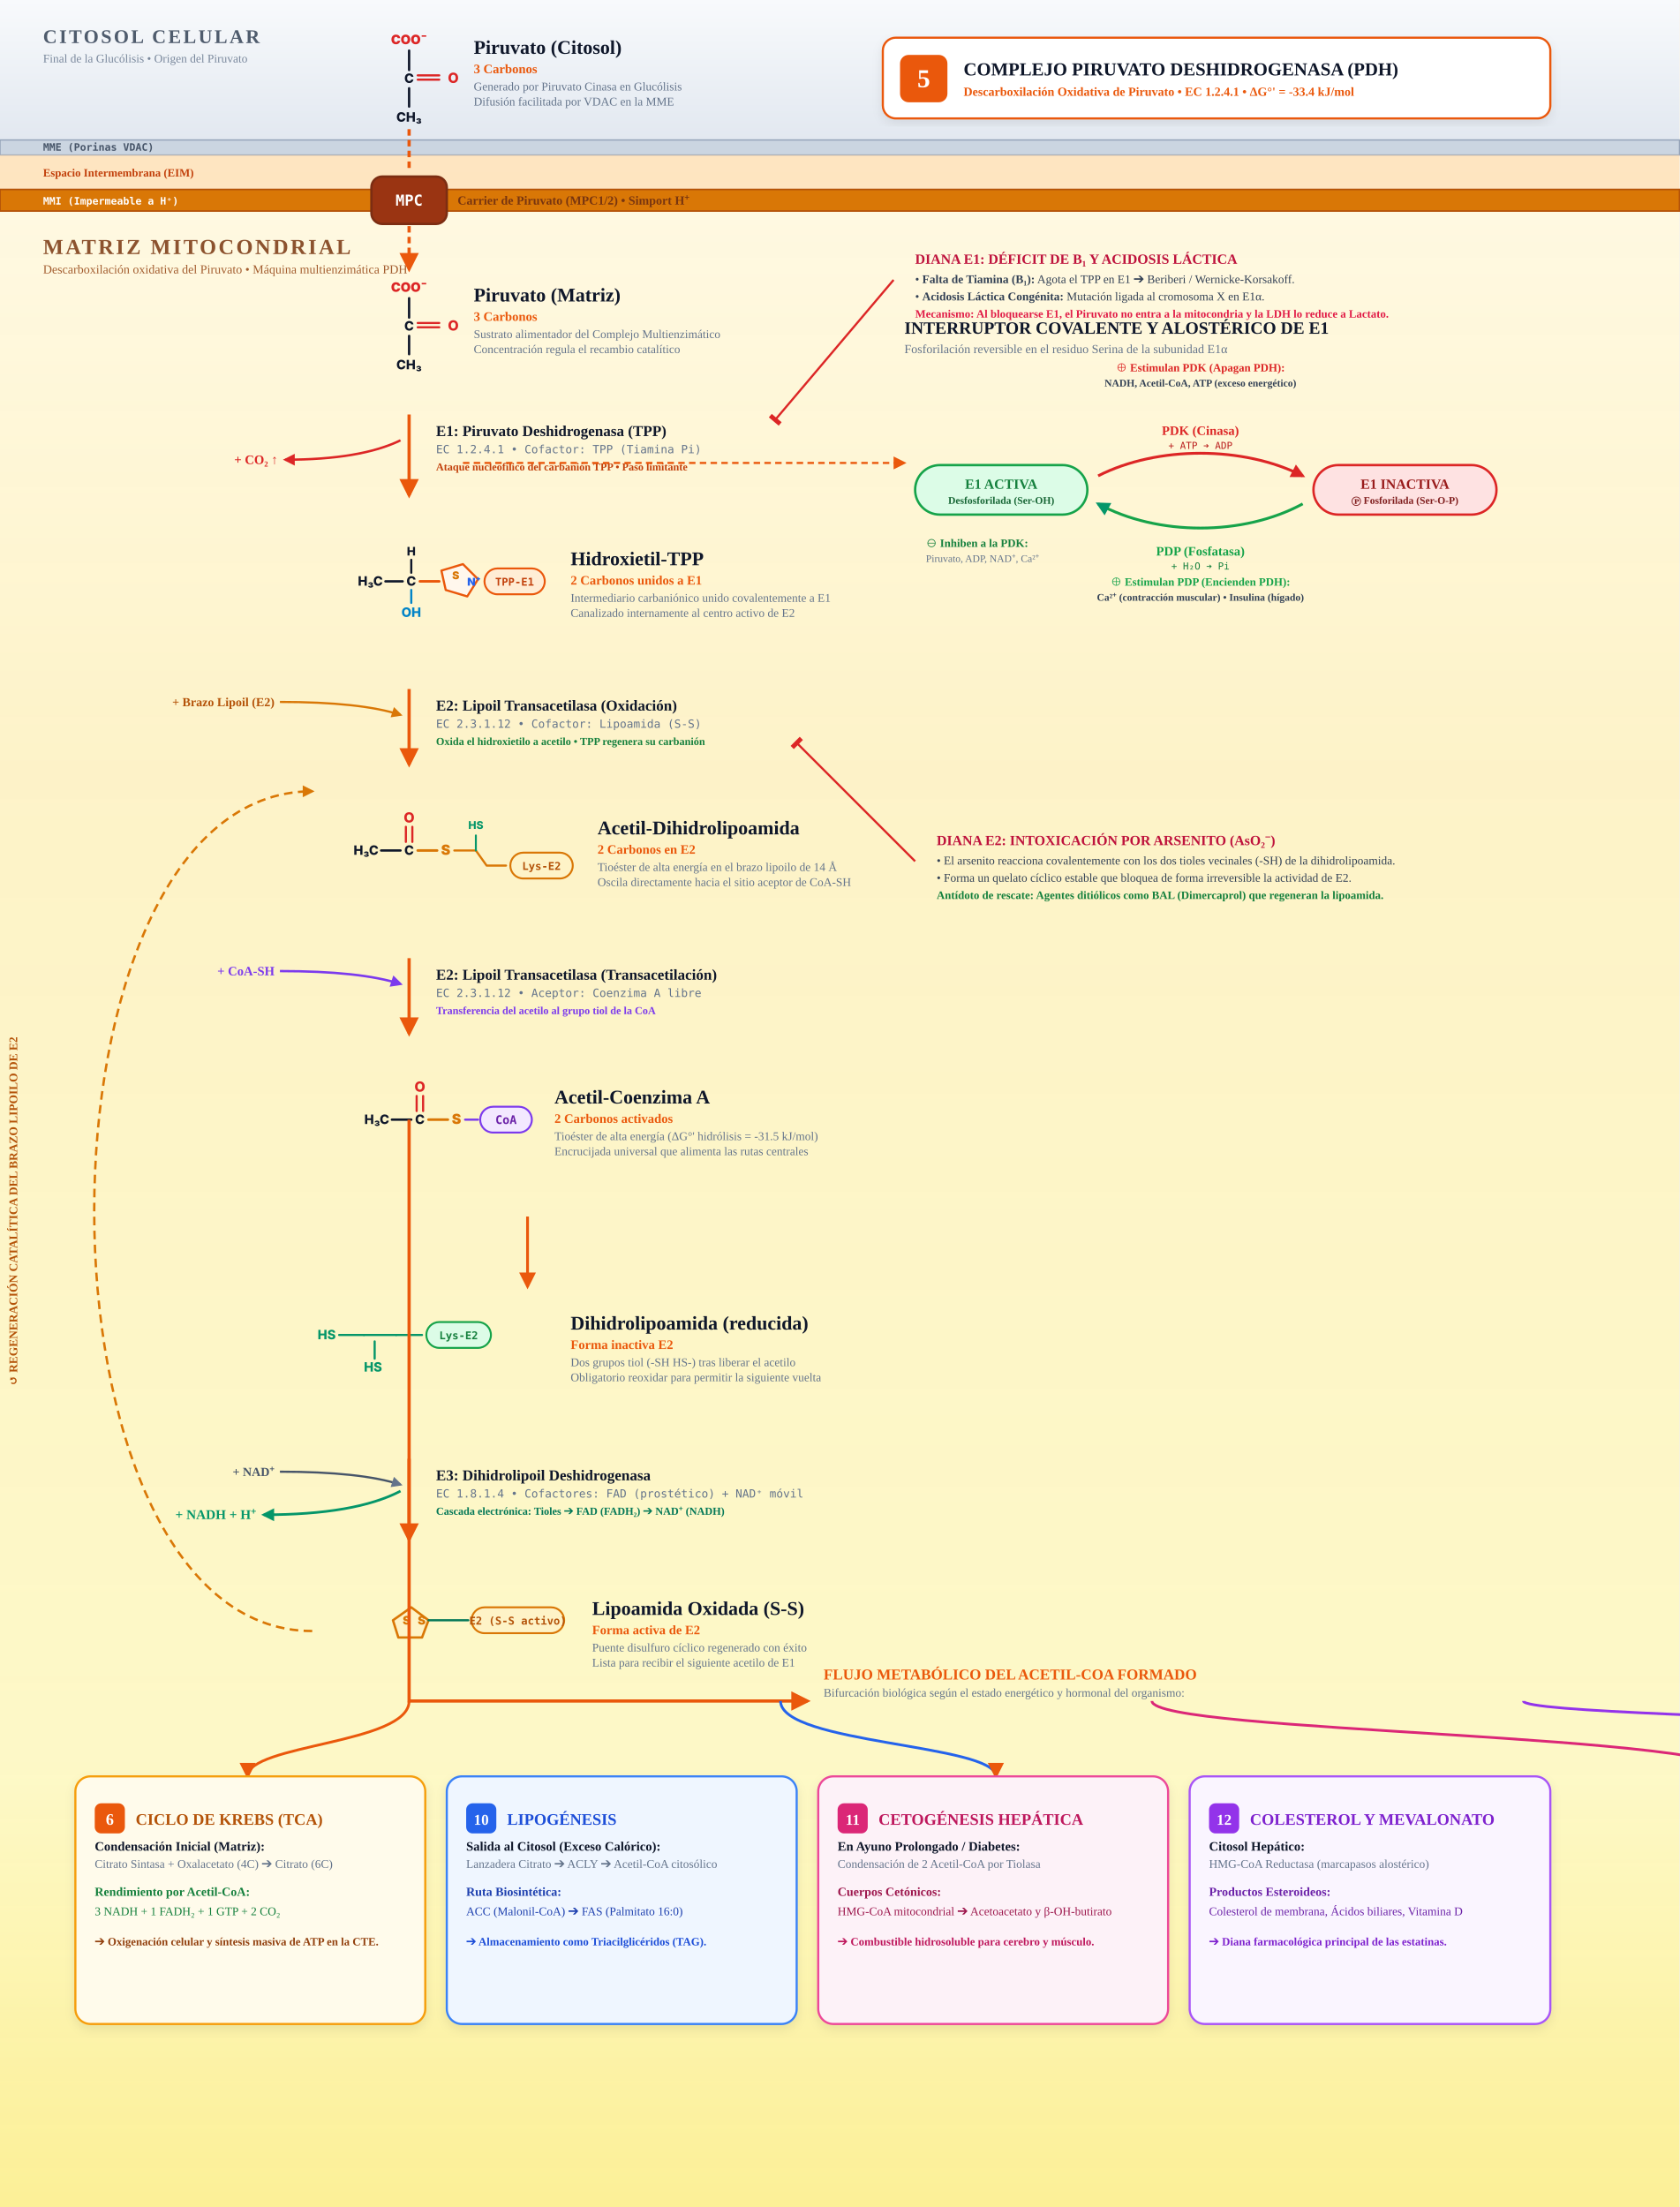
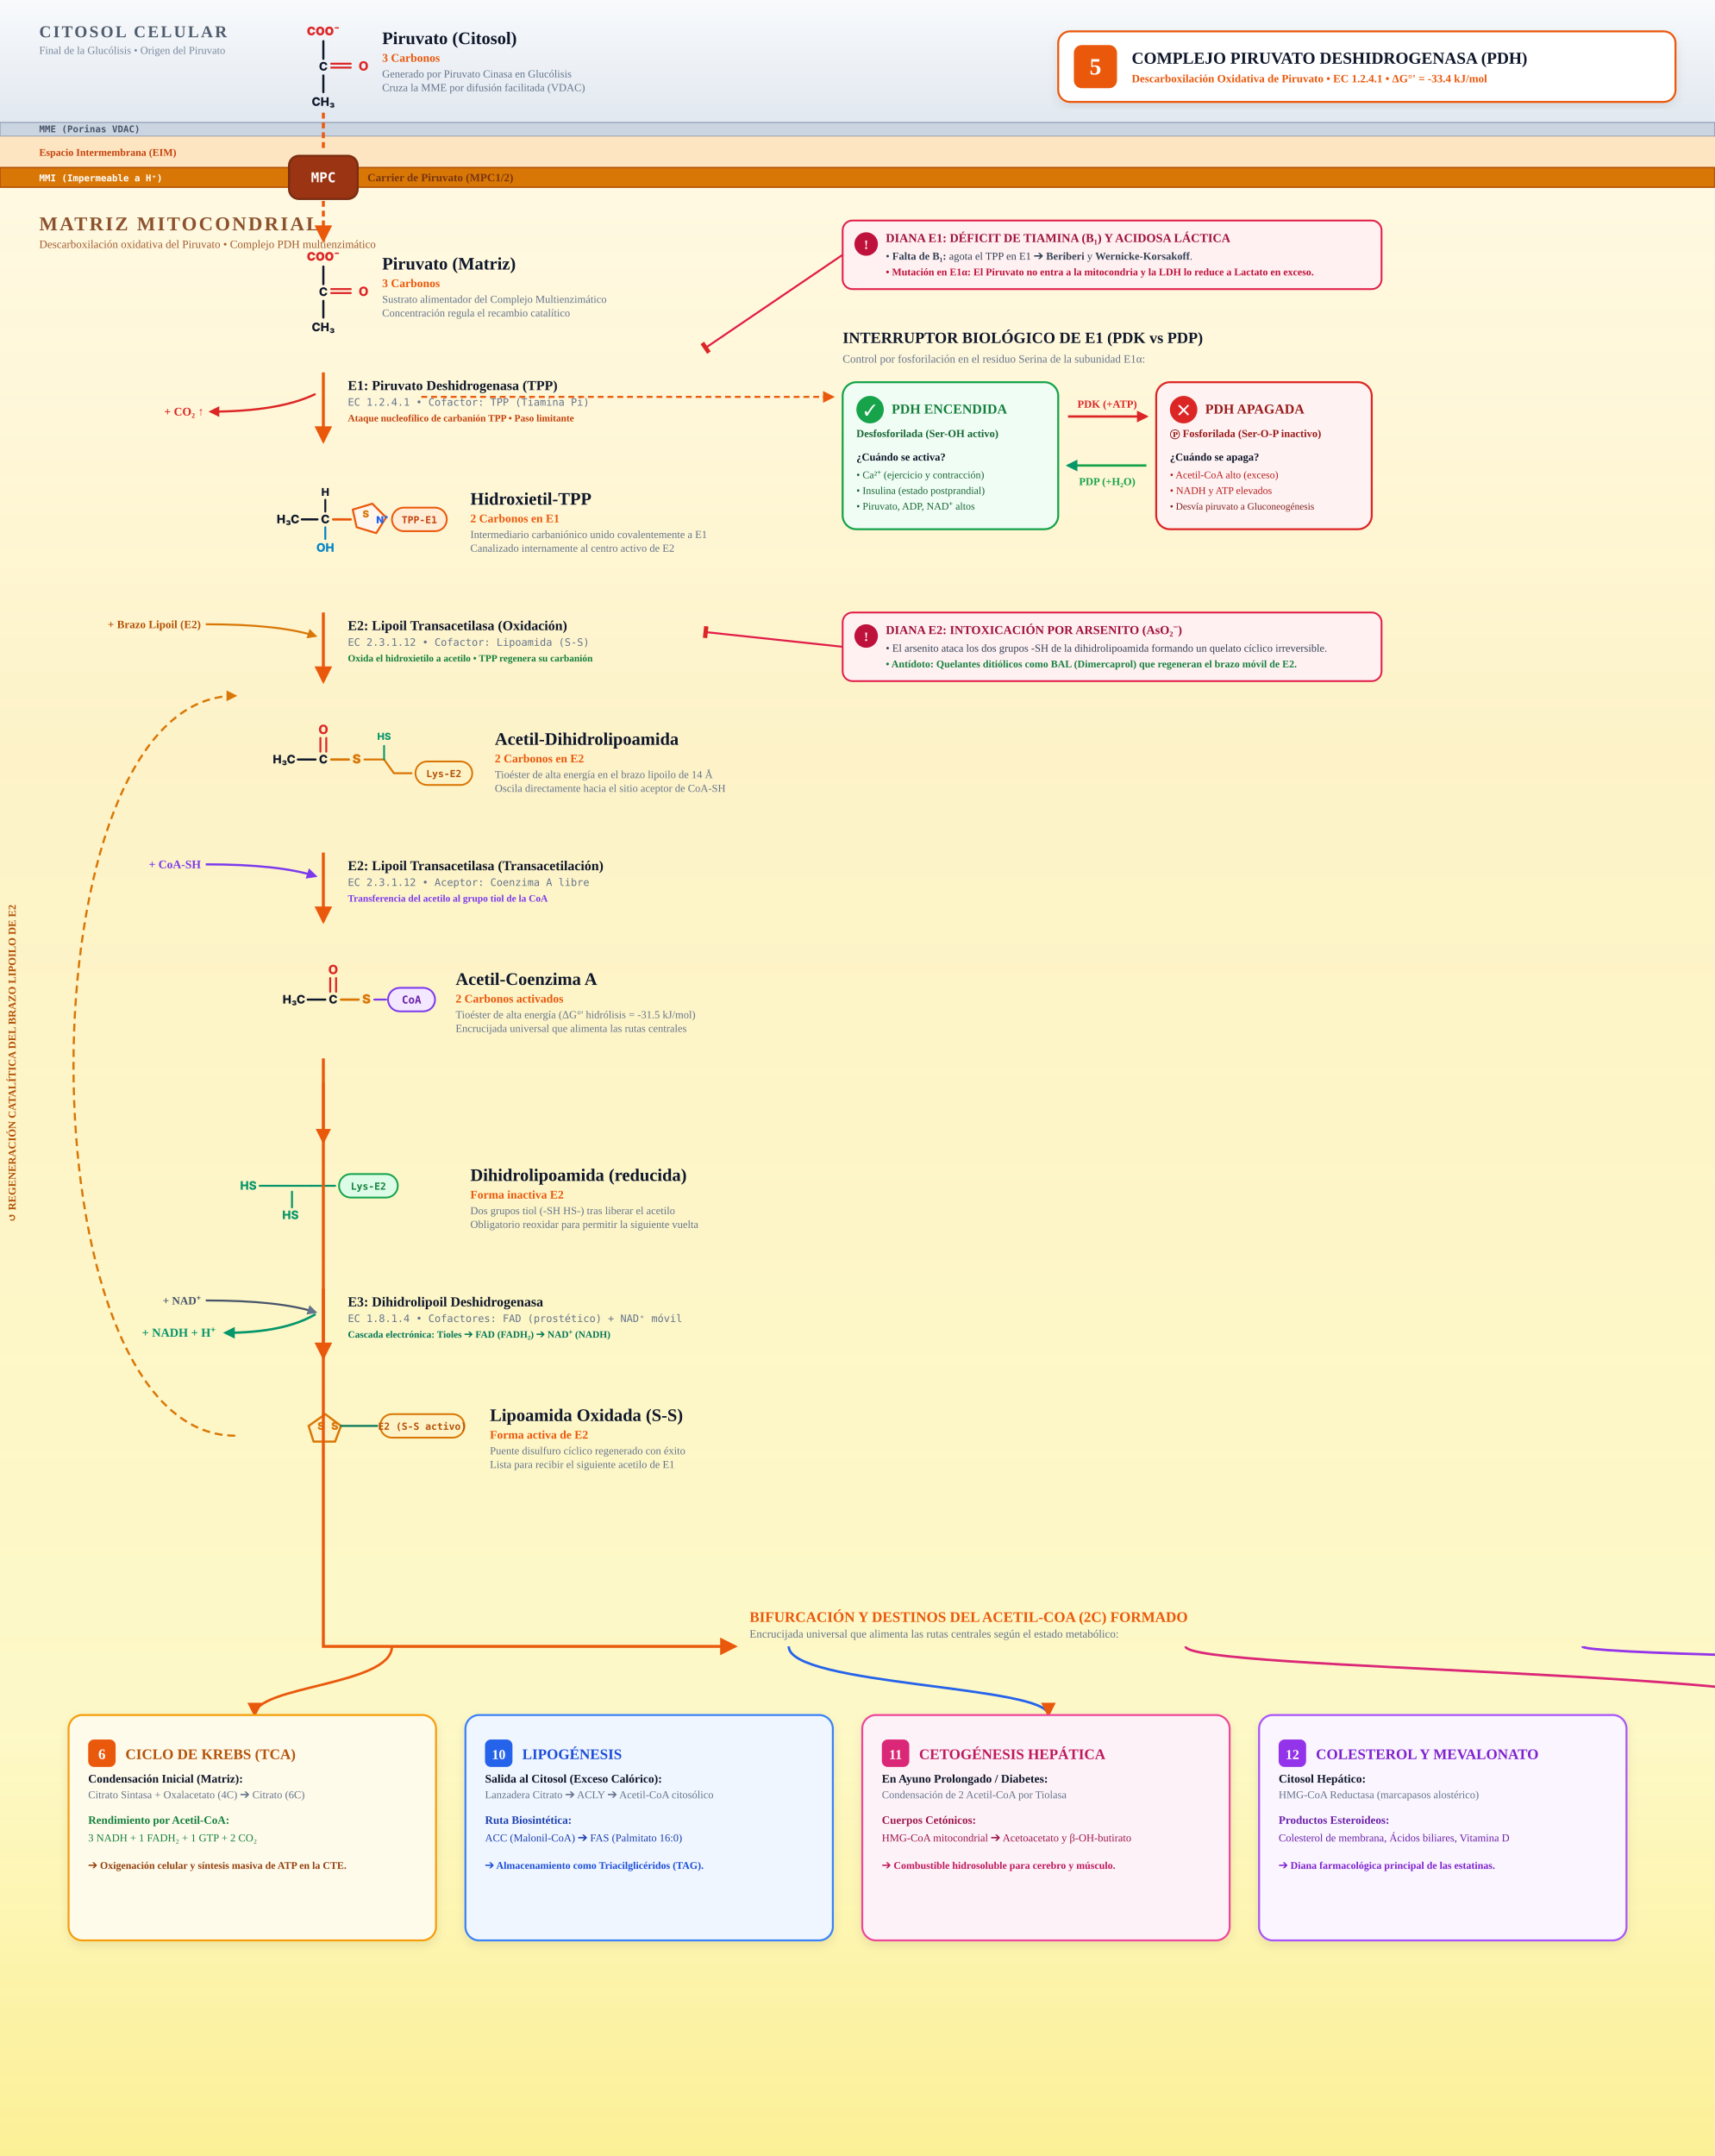
- <svg xmlns="http://www.w3.org/2000/svg" width="1560" height="2050" viewBox="0 0 1560 2050">
+ <svg xmlns="http://www.w3.org/2000/svg" width="1750" height="2200" viewBox="0 0 1750 2200">
  <defs>
    <marker id="arrowFlow" markerWidth="6" markerHeight="6" refX="5" refY="3" orient="auto">
      <path d="M 0 0 L 6 3 L 0 6 Z" fill="#ea580c" />
    </marker>
    <marker id="arrowRed" markerWidth="5" markerHeight="5" refX="4" refY="2.5" orient="auto">
      <path d="M 0 0 L 5 2.5 L 0 5 Z" fill="#dc2626" />
    </marker>
    <marker id="arrowGreen" markerWidth="5" markerHeight="5" refX="4" refY="2.5" orient="auto">
      <path d="M 0 0 L 5 2.5 L 0 5 Z" fill="#059669" />
    </marker>
    <marker id="arrowPurple" markerWidth="5" markerHeight="5" refX="4" refY="2.5" orient="auto">
      <path d="M 0 0 L 5 2.5 L 0 5 Z" fill="#7c3aed" />
    </marker>
    <marker id="arrowSlate" markerWidth="5" markerHeight="5" refX="4" refY="2.5" orient="auto">
      <path d="M 0 0 L 5 2.5 L 0 5 Z" fill="#64748b" />
    </marker>
    <marker id="arrowAmber" markerWidth="5" markerHeight="5" refX="4" refY="2.5" orient="auto">
      <path d="M 0 0 L 5 2.5 L 0 5 Z" fill="#d97706" />
    </marker>
    <marker id="inhibitionT" markerWidth="6" markerHeight="6" refX="5" refY="3" orient="auto">
-       <line x1="5" y1="0" x2="5" y2="6" stroke="#dc2626" stroke-width="2.2" />
+       <line x1="5" y1="0" x2="5" y2="6" stroke="#dc2626" stroke-width="2.4" />
    </marker>
    <linearGradient id="gradCitosolPDH" x1="0%" y1="0%" x2="0%" y2="100%">
      <stop offset="0%" stop-color="#f8fafc" />
      <stop offset="100%" stop-color="#e2e8f0" />
    </linearGradient>
    <linearGradient id="gradMatrizPDH" x1="0%" y1="0%" x2="0%" y2="100%">
      <stop offset="0%" stop-color="#fffbeb" />
      <stop offset="35%" stop-color="#fef3c7" stop-opacity="0.96" />
      <stop offset="80%" stop-color="#fef9c3" stop-opacity="0.92" />
      <stop offset="100%" stop-color="#fef08a" stop-opacity="0.88" />
    </linearGradient>
    <filter id="shadowGlow" x="-10%" y="-10%" width="120%" height="120%">
      <feDropShadow dx="0" dy="4" stdDeviation="5" flood-color="#0f172a" flood-opacity="0.08" />
    </filter>
  </defs>
-   <rect width="1560" height="2050" fill="url(#gradMatrizPDH)" />
-   <rect x="0" y="0" width="1560" height="130" fill="url(#gradCitosolPDH)" />
-   <g transform="translate(40, 40)" opacity="0.85">
-     <text x="0" y="0" fill="#334155" font-size="18" font-weight="900" letter-spacing="2">CITOSOL CELULAR</text>
-     <text x="0" y="18" fill="#64748b" font-size="11">Final de la Glucólisis • Origen del Piruvato</text>
-   </g>
-   <rect x="0" y="130" width="1560" height="14" fill="#cbd5e1" stroke="#94a3b8" stroke-width="1.2" />
-   <text x="40" y="140" fill="#475569" font-family="'JetBrains Mono', monospace" font-size="9.5" font-weight="800">MME (Porinas VDAC)</text>
-   <rect x="0" y="144" width="1560" height="32" fill="#fed7aa" opacity="0.6" />
-   <text x="40" y="164" fill="#c2410c" font-size="10.5" font-weight="700">Espacio Intermembrana (EIM)</text>
-   <rect x="0" y="176" width="1560" height="20" fill="#d97706" stroke="#b45309" stroke-width="1.5" />
-   <text x="40" y="190" fill="#ffffff" font-family="'JetBrains Mono', monospace" font-size="9.5" font-weight="800">MMI (Impermeable a H⁺)</text>
-   <g transform="translate(40, 236)" opacity="0.85">
+   <rect width="1750" height="2200" fill="url(#gradMatrizPDH)" />
+   <rect x="0" y="0" width="1750" height="125" fill="url(#gradCitosolPDH)" />
+   <g transform="translate(40, 38)" opacity="0.85">
+     <text x="0" y="0" fill="#334155" font-size="17" font-weight="900" letter-spacing="2">CITOSOL CELULAR</text>
+     <text x="0" y="17" fill="#64748b" font-size="11">Final de la Glucólisis • Origen del Piruvato</text>
+   </g>
+   <rect x="0" y="125" width="1750" height="14" fill="#cbd5e1" stroke="#94a3b8" stroke-width="1.2" />
+   <text x="40" y="135" fill="#475569" font-family="'JetBrains Mono', monospace" font-size="9.5" font-weight="800">MME (Porinas VDAC)</text>
+   <rect x="0" y="139" width="1750" height="32" fill="#fed7aa" opacity="0.6" />
+   <text x="40" y="159" fill="#c2410c" font-size="10.5" font-weight="700">Espacio Intermembrana (EIM)</text>
+   <rect x="0" y="171" width="1750" height="20" fill="#d97706" stroke="#b45309" stroke-width="1.5" />
+   <text x="40" y="185" fill="#ffffff" font-family="'JetBrains Mono', monospace" font-size="9.5" font-weight="800">MMI (Impermeable a H⁺)</text>
+   <g transform="translate(40, 235)" opacity="0.85">
    <text x="0" y="0" fill="#78350f" font-size="20" font-weight="900" letter-spacing="2">MATRIZ MITOCONDRIAL</text>
-     <text x="0" y="18" fill="#92400e" font-size="11.5">Descarboxilación oxidativa del Piruvato • Máquina multienzimática PDH</text>
-   </g>
-   <g transform="translate(345, 164)">
+     <text x="0" y="18" fill="#92400e" font-size="11.5">Descarboxilación oxidativa del Piruvato • Complejo PDH multienzimático</text>
+   </g>
+   <g transform="translate(295, 159)">
    <rect x="0" y="0" width="70" height="44" rx="10" fill="#9a3412" stroke="#7c2d12" stroke-width="2.2" />
    <text x="35" y="27" fill="#ffffff" font-family="'JetBrains Mono', monospace" font-size="14" font-weight="900" text-anchor="middle">MPC</text>
  </g>
-   <text x="425" y="190" fill="#78350f" font-size="11.5" font-weight="800">Carrier de Piruvato (MPC1/2) • Simport H⁺</text>
-   <g transform="translate(820, 35)">
-     <rect x="0" y="0" width="620" height="75" rx="12" fill="#ffffff" stroke="#ea580c" stroke-width="2" filter="url(#shadowGlow)" />
-     <rect x="16" y="16" width="44" height="44" rx="8" fill="#ea580c" />
-     <text x="38" y="46" fill="#ffffff" font-size="24" font-weight="900" text-anchor="middle">5</text>
-     <text x="75" y="35" fill="#0f172a" font-size="17" font-weight="900">COMPLEJO PIRUVATO DESHIDROGENASA (PDH)</text>
-     <text x="75" y="54" fill="#ea580c" font-size="11.5" font-weight="700">Descarboxilación Oxidativa de Piruvato • EC 1.2.4.1 • ΔG°' = -33.4 kJ/mol</text>
-   </g>
-   <g transform="translate(340, 25)">
+   <text x="375" y="185" fill="#78350f" font-size="11.5" font-weight="800">Carrier de Piruvato (MPC1/2)</text>
+   <g transform="translate(1080, 32)">
+     <rect x="0" y="0" width="630" height="72" rx="12" fill="#ffffff" stroke="#ea580c" stroke-width="2" filter="url(#shadowGlow)" />
+     <rect x="16" y="14" width="44" height="44" rx="8" fill="#ea580c" />
+     <text x="38" y="44" fill="#ffffff" font-size="24" font-weight="900" text-anchor="middle">5</text>
+     <text x="75" y="33" fill="#0f172a" font-size="17" font-weight="900">COMPLEJO PIRUVATO DESHIDROGENASA (PDH)</text>
+     <text x="75" y="52" fill="#ea580c" font-size="11.5" font-weight="700">Descarboxilación Oxidativa de Piruvato • EC 1.2.4.1 • ΔG°' = -33.4 kJ/mol</text>
+   </g>
+   <g transform="translate(290, 20)">
    <g transform="translate(0, 0)">
      <g class="mol-piruvato" stroke="#0f172a" stroke-width="2.2" fill="none" stroke-linecap="round" stroke-linejoin="round">
        <text x="40" y="16" font-family="'Inter', sans-serif" font-size="12" font-weight="900" fill="#dc2626" text-anchor="middle" stroke="none">COO⁻</text>
        <line x1="40" y1="22" x2="40" y2="40" stroke="#0f172a" stroke-width="2.2" />
        <text x="40" y="52" font-family="'Inter', sans-serif" font-size="12" font-weight="800" fill="#0f172a" text-anchor="middle" stroke="none">C</text>
        <line x1="48" y1="45" x2="68" y2="45" stroke="#dc2626" stroke-width="2" />
        <line x1="48" y1="49" x2="68" y2="49" stroke="#dc2626" stroke-width="2" />
        <text x="76" y="52" font-family="'Inter', sans-serif" font-size="13" font-weight="800" fill="#dc2626" stroke="none">O</text>
        <line x1="40" y1="57" x2="40" y2="74" stroke="#0f172a" stroke-width="2.2" />
        <text x="40" y="88" font-family="'Inter', sans-serif" font-size="12" font-weight="800" fill="#0f172a" text-anchor="middle" stroke="none">CH₃</text>
      </g>
    </g>
    <g transform="translate(100, 25)">
      <text x="0" y="0" fill="#0f172a" font-size="18" font-weight="900">Piruvato (Citosol)</text>
      <text x="0" y="18" fill="#ea580c" font-size="12" font-weight="800">3 Carbonos</text>
      <text x="0" y="34" fill="#64748b" font-size="11">Generado por Piruvato Cinasa en Glucólisis</text>
-       <text x="0" y="48" fill="#64748b" font-size="11">Difusión facilitada por VDAC en la MME</text>
-     </g>
-   </g>
-   <path d="M 380 120 L 380 160 M 380 210 L 380 250" stroke="#ea580c" stroke-width="3" stroke-dasharray="6 4" marker-end="url(#arrowFlow)" />
-   <g transform="translate(340, 255)">
+       <text x="0" y="48" fill="#64748b" font-size="11">Cruza la MME por difusión facilitada (VDAC)</text>
+     </g>
+   </g>
+   <path d="M 330 115 L 330 155 M 330 205 L 330 245" stroke="#ea580c" stroke-width="3" stroke-dasharray="6 4" marker-end="url(#arrowFlow)" />
+   <g transform="translate(290, 250)">
    <g transform="translate(0, 0)">
      <g class="mol-piruvato" stroke="#0f172a" stroke-width="2.2" fill="none" stroke-linecap="round" stroke-linejoin="round">
        <text x="40" y="16" font-family="'Inter', sans-serif" font-size="12" font-weight="900" fill="#dc2626" text-anchor="middle" stroke="none">COO⁻</text>
        <line x1="40" y1="22" x2="40" y2="40" stroke="#0f172a" stroke-width="2.2" />
        <text x="40" y="52" font-family="'Inter', sans-serif" font-size="12" font-weight="800" fill="#0f172a" text-anchor="middle" stroke="none">C</text>
        <line x1="48" y1="45" x2="68" y2="45" stroke="#dc2626" stroke-width="2" />
        <line x1="48" y1="49" x2="68" y2="49" stroke="#dc2626" stroke-width="2" />
        <text x="76" y="52" font-family="'Inter', sans-serif" font-size="13" font-weight="800" fill="#dc2626" stroke="none">O</text>
        <line x1="40" y1="57" x2="40" y2="74" stroke="#0f172a" stroke-width="2.2" />
        <text x="40" y="88" font-family="'Inter', sans-serif" font-size="12" font-weight="800" fill="#0f172a" text-anchor="middle" stroke="none">CH₃</text>
      </g>
    </g>
    <g transform="translate(100, 25)">
      <text x="0" y="0" fill="#0f172a" font-size="18" font-weight="900">Piruvato (Matriz)</text>
      <text x="0" y="18" fill="#ea580c" font-size="12" font-weight="800">3 Carbonos</text>
      <text x="0" y="34" fill="#64748b" font-size="11">Sustrato alimentador del Complejo Multienzimático</text>
      <text x="0" y="48" fill="#64748b" font-size="11">Concentración regula el recambio catalítico</text>
    </g>
  </g>
-   <g transform="translate(380, 385)">
-     <line x1="0" y1="0" x2="0" y2="75" stroke="#ea580c" stroke-width="3" marker-end="url(#arrowFlow)" />
-     <path d="M -8 24 Q -45 42 -115 42" fill="none" stroke="#dc2626" stroke-width="2.2" marker-end="url(#arrowRed)" />
-     <text x="-122" y="46" fill="#dc2626" font-size="12" font-weight="900" text-anchor="end">+ CO₂ ↑</text>
-     <g transform="translate(25, 20)">
+   <g transform="translate(330, 380)">
+     <line x1="0" y1="0" x2="0" y2="70" stroke="#ea580c" stroke-width="3" marker-end="url(#arrowFlow)" />
+     <path d="M -8 22 Q -45 40 -115 40" fill="none" stroke="#dc2626" stroke-width="2.2" marker-end="url(#arrowRed)" />
+     <text x="-122" y="44" fill="#dc2626" font-size="12" font-weight="900" text-anchor="end">+ CO₂ ↑</text>
+     <g transform="translate(25, 18)">
      <text x="0" y="0" fill="#0f172a" font-size="14" font-weight="900">E1: Piruvato Deshidrogenasa (TPP)</text>
      <text x="0" y="16" fill="#64748b" font-size="10.5" font-family="'JetBrains Mono', monospace">EC 1.2.4.1 • Cofactor: TPP (Tiamina Pi)</text>
-       <text x="0" y="32" fill="#c2410c" font-size="10" font-weight="800">Ataque nucleofílico del carbanión TPP • Paso limitante</text>
-     </g>
-   </g>
-   <g transform="translate(320, 500)">
+       <text x="0" y="32" fill="#c2410c" font-size="10" font-weight="800">Ataque nucleofílico de carbanión TPP • Paso limitante</text>
+     </g>
+   </g>
+   <g transform="translate(270, 490)">
    <g transform="translate(0, 0)">
      <g class="mol-hidroxietil-tpp" stroke="#0f172a" stroke-width="2.2" fill="none" stroke-linecap="round" stroke-linejoin="round">
        <text x="24" y="44" font-family="'Inter', sans-serif" font-size="12" font-weight="800" fill="#0f172a" text-anchor="middle" stroke="none">H₃C</text>
        <line x1="38" y1="40" x2="54" y2="40" stroke="#0f172a" stroke-width="2.2" />
        <text x="62" y="44" font-family="'Inter', sans-serif" font-size="12" font-weight="800" fill="#0f172a" text-anchor="middle" stroke="none">C</text>
        <line x1="62" y1="32" x2="62" y2="20" stroke="#0f172a" stroke-width="2" />
        <text x="62" y="16" font-family="'Inter', sans-serif" font-size="11" font-weight="800" fill="#0f172a" text-anchor="middle" stroke="none">H</text>
        <line x1="62" y1="48" x2="62" y2="60" stroke="#0284c7" stroke-width="2" />
        <text x="62" y="73" font-family="'Inter', sans-serif" font-size="12" font-weight="800" fill="#0284c7" text-anchor="middle" stroke="none">OH</text>
        <line x1="70" y1="40" x2="88" y2="40" stroke="#ea580c" stroke-width="2.4" />
        <polygon points="90,30 110,24 124,38 114,54 94,48" fill="#fff7ed" stroke="#ea580c" stroke-width="2" />
        <text x="100" y="38" font-family="'Inter', sans-serif" font-size="10" font-weight="900" fill="#d97706" stroke="none">S</text>
        <text x="114" y="44" font-family="'Inter', sans-serif" font-size="10" font-weight="900" fill="#2563eb" stroke="none">N⁺</text>
        <rect x="130" y="28" width="56" height="24" rx="12" fill="#ffedd5" stroke="#ea580c" stroke-width="1.8" />
        <text x="158" y="44" font-family="'JetBrains Mono', monospace" font-size="10" font-weight="800" fill="#c2410c" text-anchor="middle" stroke="none">TPP-E1</text>
      </g>
    </g>
    <g transform="translate(210, 25)">
      <text x="0" y="0" fill="#0f172a" font-size="18" font-weight="900">Hidroxietil-TPP</text>
-       <text x="0" y="18" fill="#ea580c" font-size="12" font-weight="800">2 Carbonos unidos a E1</text>
+       <text x="0" y="18" fill="#ea580c" font-size="12" font-weight="800">2 Carbonos en E1</text>
      <text x="0" y="34" fill="#64748b" font-size="11">Intermediario carbaniónico unido covalentemente a E1</text>
      <text x="0" y="48" fill="#64748b" font-size="11">Canalizado internamente al centro activo de E2</text>
    </g>
  </g>
-   <g transform="translate(380, 640)">
+   <g transform="translate(330, 625)">
    <line x1="0" y1="0" x2="0" y2="70" stroke="#ea580c" stroke-width="3" marker-end="url(#arrowFlow)" />
    <path d="M -120 12 Q -45 12 -8 24" fill="none" stroke="#d97706" stroke-width="2" marker-end="url(#arrowAmber)" />
    <text x="-125" y="16" fill="#b45309" font-size="11.5" font-weight="800" text-anchor="end">+ Brazo Lipoil (E2)</text>
-     <g transform="translate(25, 20)">
+     <g transform="translate(25, 18)">
      <text x="0" y="0" fill="#0f172a" font-size="14" font-weight="900">E2: Lipoil Transacetilasa (Oxidación)</text>
      <text x="0" y="16" fill="#64748b" font-size="10.5" font-family="'JetBrains Mono', monospace">EC 2.3.1.12 • Cofactor: Lipoamida (S-S)</text>
      <text x="0" y="32" fill="#15803d" font-size="10" font-weight="800">Oxida el hidroxietilo a acetilo • TPP regenera su carbanión</text>
    </g>
  </g>
-   <g transform="translate(320, 750)">
+   <g transform="translate(270, 735)">
    <g transform="translate(0, 0)">
      <g class="mol-acetil-lipoamida" stroke="#0f172a" stroke-width="2.2" fill="none" stroke-linecap="round" stroke-linejoin="round">
        <text x="20" y="44" font-family="'Inter', sans-serif" font-size="12" font-weight="800" fill="#0f172a" text-anchor="middle" stroke="none">H₃C</text>
        <line x1="34" y1="40" x2="52" y2="40" stroke="#0f172a" stroke-width="2.2" />
        <text x="60" y="44" font-family="'Inter', sans-serif" font-size="12" font-weight="800" fill="#0f172a" text-anchor="middle" stroke="none">C</text>
        <line x1="57" y1="32" x2="57" y2="18" stroke="#dc2626" stroke-width="2" />
        <line x1="63" y1="32" x2="63" y2="18" stroke="#dc2626" stroke-width="2" />
        <text x="60" y="14" font-family="'Inter', sans-serif" font-size="13" font-weight="800" fill="#dc2626" text-anchor="middle" stroke="none">O</text>
        <line x1="68" y1="40" x2="86" y2="40" stroke="#d97706" stroke-width="2.4" />
        <text x="94" y="44" font-family="'Inter', sans-serif" font-size="13" font-weight="900" fill="#d97706" text-anchor="middle" stroke="none">S</text>
        <path d="M 102 40 L 122 40 L 132 54 L 150 54" stroke="#d97706" stroke-width="2" />
        <line x1="122" y1="40" x2="122" y2="26" stroke="#059669" stroke-width="1.8" />
        <text x="122" y="20" font-family="'Inter', sans-serif" font-size="10" font-weight="800" fill="#059669" text-anchor="middle" stroke="none">HS</text>
        <rect x="154" y="42" width="58" height="24" rx="12" fill="#fef3c7" stroke="#d97706" stroke-width="1.8" />
        <text x="183" y="58" font-family="'JetBrains Mono', monospace" font-size="10" font-weight="800" fill="#b45309" text-anchor="middle" stroke="none">Lys-E2</text>
      </g>
    </g>
    <g transform="translate(235, 25)">
      <text x="0" y="0" fill="#0f172a" font-size="18" font-weight="900">Acetil-Dihidrolipoamida</text>
      <text x="0" y="18" fill="#ea580c" font-size="12" font-weight="800">2 Carbonos en E2</text>
      <text x="0" y="34" fill="#64748b" font-size="11">Tioéster de alta energía en el brazo lipoilo de 14 Å</text>
      <text x="0" y="48" fill="#64748b" font-size="11">Oscila directamente hacia el sitio aceptor de CoA-SH</text>
    </g>
  </g>
-   <g transform="translate(380, 890)">
+   <g transform="translate(330, 870)">
    <line x1="0" y1="0" x2="0" y2="70" stroke="#ea580c" stroke-width="3" marker-end="url(#arrowFlow)" />
    <path d="M -120 12 Q -45 12 -8 24" fill="none" stroke="#7c3aed" stroke-width="2.2" marker-end="url(#arrowPurple)" />
    <text x="-125" y="16" fill="#7c3aed" font-size="12" font-weight="900" text-anchor="end">+ CoA-SH</text>
-     <g transform="translate(25, 20)">
+     <g transform="translate(25, 18)">
      <text x="0" y="0" fill="#0f172a" font-size="14" font-weight="900">E2: Lipoil Transacetilasa (Transacetilación)</text>
      <text x="0" y="16" fill="#64748b" font-size="10.5" font-family="'JetBrains Mono', monospace">EC 2.3.1.12 • Aceptor: Coenzima A libre</text>
      <text x="0" y="32" fill="#7c3aed" font-size="10" font-weight="800">Transferencia del acetilo al grupo tiol de la CoA</text>
    </g>
  </g>
-   <g transform="translate(330, 1000)">
+   <g transform="translate(280, 980)">
    <g transform="translate(0, 0)">
      <g class="mol-acetil-coa" stroke="#0f172a" stroke-width="2.2" fill="none" stroke-linecap="round" stroke-linejoin="round">
        <text x="20" y="44" font-family="'Inter', sans-serif" font-size="12" font-weight="800" fill="#0f172a" text-anchor="middle" stroke="none">H₃C</text>
        <line x1="34" y1="40" x2="52" y2="40" stroke="#0f172a" stroke-width="2.2" />
        <text x="60" y="44" font-family="'Inter', sans-serif" font-size="12" font-weight="800" fill="#0f172a" text-anchor="middle" stroke="none">C</text>
        <line x1="57" y1="32" x2="57" y2="18" stroke="#dc2626" stroke-width="2" />
        <line x1="63" y1="32" x2="63" y2="18" stroke="#dc2626" stroke-width="2" />
        <text x="60" y="14" font-family="'Inter', sans-serif" font-size="13" font-weight="800" fill="#dc2626" text-anchor="middle" stroke="none">O</text>
        <line x1="68" y1="40" x2="86" y2="40" stroke="#d97706" stroke-width="2.4" />
        <text x="94" y="44" font-family="'Inter', sans-serif" font-size="13" font-weight="900" fill="#d97706" text-anchor="middle" stroke="none">S</text>
        <line x1="102" y1="40" x2="114" y2="40" stroke="#7c3aed" stroke-width="2" />
        <rect x="116" y="28" width="48" height="24" rx="12" fill="#f3e8ff" stroke="#7c3aed" stroke-width="1.8" />
        <text x="140" y="44" font-family="'JetBrains Mono', monospace" font-size="11" font-weight="800" fill="#6b21a8" text-anchor="middle" stroke="none">CoA</text>
      </g>
    </g>
    <g transform="translate(185, 25)">
      <text x="0" y="0" fill="#0f172a" font-size="18" font-weight="900">Acetil-Coenzima A</text>
      <text x="0" y="18" fill="#ea580c" font-size="12" font-weight="800">2 Carbonos activados</text>
      <text x="0" y="34" fill="#64748b" font-size="11">Tioéster de alta energía (ΔG°' hidrólisis = -31.5 kJ/mol)</text>
      <text x="0" y="48" fill="#64748b" font-size="11">Encrucijada universal que alimenta las rutas centrales</text>
    </g>
  </g>
-   <path d="M 490 1130 L 490 1195" stroke="#ea580c" stroke-width="2.6" marker-end="url(#arrowFlow)" />
-   <g transform="translate(320, 1210)">
+   <path d="M 330 1105 L 330 1165" stroke="#ea580c" stroke-width="2.6" marker-end="url(#arrowFlow)" />
+   <g transform="translate(270, 1180)">
    <g transform="translate(0, 0)">
      <g class="mol-dihidrolipoamida" stroke="#0f172a" stroke-width="2.2" fill="none" stroke-linecap="round" stroke-linejoin="round">
        <text x="-25" y="34" font-family="'Inter', sans-serif" font-size="12" font-weight="800" fill="#059669" stroke="none">HS</text>
        <line x1="-5" y1="30" x2="18" y2="30" stroke="#059669" stroke-width="2" />
        <text x="18" y="64" font-family="'Inter', sans-serif" font-size="12" font-weight="800" fill="#059669" stroke="none">HS</text>
        <line x1="28" y1="52" x2="28" y2="36" stroke="#059669" stroke-width="2" />
        <line x1="18" y1="30" x2="48" y2="30" stroke="#059669" stroke-width="2" />
        <line x1="48" y1="30" x2="72" y2="30" stroke="#059669" stroke-width="2" />
        <rect x="76" y="18" width="60" height="24" rx="12" fill="#dcfce7" stroke="#16a34a" stroke-width="1.8" />
        <text x="106" y="34" font-family="'JetBrains Mono', monospace" font-size="10" font-weight="800" fill="#15803d" text-anchor="middle" stroke="none">Lys-E2</text>
      </g>
    </g>
    <g transform="translate(210, 25)">
      <text x="0" y="0" fill="#0f172a" font-size="18" font-weight="900">Dihidrolipoamida (reducida)</text>
      <text x="0" y="18" fill="#ea580c" font-size="12" font-weight="800">Forma inactiva E2</text>
      <text x="0" y="34" fill="#64748b" font-size="11">Dos grupos tiol (-SH HS-) tras liberar el acetilo</text>
      <text x="0" y="48" fill="#64748b" font-size="11">Obligatorio reoxidar para permitir la siguiente vuelta</text>
    </g>
  </g>
-   <g transform="translate(380, 1355)">
-     <line x1="0" y1="0" x2="0" y2="75" stroke="#ea580c" stroke-width="3" marker-end="url(#arrowFlow)" />
+   <g transform="translate(330, 1315)">
+     <line x1="0" y1="0" x2="0" y2="70" stroke="#ea580c" stroke-width="3" marker-end="url(#arrowFlow)" />
    <path d="M -120 12 Q -45 12 -8 24" fill="none" stroke="#475569" stroke-width="2" marker-end="url(#arrowSlate)" />
    <text x="-125" y="16" fill="#475569" font-size="11.5" font-weight="800" text-anchor="end">+ NAD⁺</text>
-     <path d="M -8 30 Q -50 52 -135 52" fill="none" stroke="#059669" stroke-width="2.4" marker-end="url(#arrowGreen)" />
-     <text x="-142" y="56" fill="#059669" font-size="12.5" font-weight="900" text-anchor="end">+ NADH + H⁺</text>
-     <g transform="translate(25, 20)">
+     <path d="M -8 26 Q -40 45 -100 45" fill="none" stroke="#059669" stroke-width="2.4" marker-end="url(#arrowGreen)" />
+     <text x="-110" y="49" fill="#059669" font-size="12.5" font-weight="900" text-anchor="end">+ NADH + H⁺</text>
+     <g transform="translate(25, 18)">
      <text x="0" y="0" fill="#0f172a" font-size="14" font-weight="900">E3: Dihidrolipoil Deshidrogenasa</text>
      <text x="0" y="16" fill="#64748b" font-size="10.5" font-family="'JetBrains Mono', monospace">EC 1.8.1.4 • Cofactores: FAD (prostético) + NAD⁺ móvil</text>
      <text x="0" y="32" fill="#047857" font-size="10" font-weight="800">Cascada electrónica: Tioles ➔ FAD (FADH₂) ➔ NAD⁺ (NADH)</text>
    </g>
  </g>
-   <g transform="translate(330, 1475)">
+   <g transform="translate(280, 1425)">
    <g transform="translate(0, 0)">
      <g class="mol-lipoamida-oxidada" stroke="#0f172a" stroke-width="2.2" fill="none" stroke-linecap="round" stroke-linejoin="round">
        <polygon points="35,30 52,18 68,30 62,46 40,46" fill="#fef3c7" stroke="#d97706" stroke-width="2.2" />
        <text x="44" y="34" font-family="'Inter', sans-serif" font-size="11" font-weight="900" fill="#d97706" stroke="none">S</text>
        <text x="58" y="34" font-family="'Inter', sans-serif" font-size="11" font-weight="900" fill="#d97706" stroke="none">S</text>
        <line x1="68" y1="30" x2="105" y2="30" stroke="#047857" stroke-width="2" />
        <rect x="108" y="18" width="86" height="24" rx="12" fill="#fef3c7" stroke="#d97706" stroke-width="1.8" />
        <text x="151" y="34" font-family="'JetBrains Mono', monospace" font-size="10" font-weight="800" fill="#b45309" text-anchor="middle" stroke="none">E2 (S-S activo)</text>
      </g>
    </g>
    <g transform="translate(220, 25)">
      <text x="0" y="0" fill="#0f172a" font-size="18" font-weight="900">Lipoamida Oxidada (S-S)</text>
      <text x="0" y="18" fill="#ea580c" font-size="12" font-weight="800">Forma activa de E2</text>
      <text x="0" y="34" fill="#64748b" font-size="11">Puente disulfuro cíclico regenerado con éxito</text>
      <text x="0" y="48" fill="#64748b" font-size="11">Lista para recibir el siguiente acetilo de E1</text>
    </g>
  </g>
-   <path d="M 290 1515 C 20 1515, 20 735, 290 735" fill="none" stroke="#d97706" stroke-width="2.2" stroke-dasharray="8 5" marker-end="url(#arrowAmber)" />
-   <text x="16" y="1125" fill="#b45309" font-size="11" font-weight="900" transform="rotate(-90 16 1125)" text-anchor="middle">
+   <path d="M 240 1465 C 20 1465, 20 710, 240 710" fill="none" stroke="#d97706" stroke-width="2.2" stroke-dasharray="8 5" marker-end="url(#arrowAmber)" />
+   <text x="16" y="1085" fill="#b45309" font-size="11" font-weight="900" transform="rotate(-90 16 1085)" text-anchor="middle">
      ↺ REGENERACIÓN CATALÍTICA DEL BRAZO LIPOILO DE E2
    </text>
-   <g transform="translate(840, 390)">
-     <path d="M -410 40 C -250 40, -100 40, 0 40" fill="none" stroke="#ea580c" stroke-width="2" stroke-dasharray="6 4" marker-end="url(#arrowFlow)" />
-     <text x="0" y="-80" fill="#0f172a" font-size="16" font-weight="900">INTERRUPTOR COVALENTE Y ALOSTÉRICO DE E1</text>
-     <text x="0" y="-62" fill="#64748b" font-size="11.5">Fosforilación reversible en el residuo Serina de la subunidad E1α</text>
-     <g transform="translate(10, 42)">
-       <rect x="0" y="0" width="160" height="46" rx="23" fill="#dcfce7" stroke="#16a34a" stroke-width="2.2" />
-       <text x="80" y="22" fill="#15803d" font-size="13" font-weight="900" text-anchor="middle">E1 ACTIVA</text>
-       <text x="80" y="36" fill="#166534" font-size="9.5" font-weight="700" text-anchor="middle">Desfosforilada (Ser-OH)</text>
-     </g>
-     <path d="M 180 52 C 235 24, 315 24, 370 52" fill="none" stroke="#dc2626" stroke-width="2.6" marker-end="url(#arrowRed)" />
-     <g transform="translate(275, 14)">
-       <text x="0" y="0" fill="#dc2626" font-size="12" font-weight="900" text-anchor="middle">PDK (Cinasa)</text>
-       <text x="0" y="13" fill="#b91c1c" font-size="9" font-family="'JetBrains Mono', monospace" text-anchor="middle">+ ATP ➔ ADP</text>
-     </g>
-     <g transform="translate(380, 42)">
-       <rect x="0" y="0" width="170" height="46" rx="23" fill="#fee2e2" stroke="#dc2626" stroke-width="2.2" />
-       <text x="85" y="22" fill="#991b1b" font-size="13" font-weight="900" text-anchor="middle">E1 INACTIVA</text>
-       <text x="85" y="36" fill="#7f1d1d" font-size="9.5" font-weight="700" text-anchor="middle">Ⓟ Fosforilada (Ser-O-P)</text>
-     </g>
-     <path d="M 370 78 C 315 108, 235 108, 180 78" fill="none" stroke="#16a34a" stroke-width="2.6" marker-end="url(#arrowGreen)" />
-     <g transform="translate(275, 126)">
-       <text x="0" y="0" fill="#16a34a" font-size="12" font-weight="900" text-anchor="middle">PDP (Fosfatasa)</text>
-       <text x="0" y="13" fill="#15803d" font-size="9" font-family="'JetBrains Mono', monospace" text-anchor="middle">+ H₂O ➔ Pi</text>
-     </g>
-     <g transform="translate(275, -45)">
-       <text x="0" y="0" fill="#dc2626" font-size="10.5" font-weight="800" text-anchor="middle">⊕ Estimulan PDK (Apagan PDH):</text>
-       <text x="0" y="14" fill="#334155" font-size="9.5" font-weight="700" text-anchor="middle">NADH, Acetil-CoA, ATP (exceso energético)</text>
-     </g>
-     <g transform="translate(275, 154)">
-       <text x="0" y="0" fill="#16a34a" font-size="10.5" font-weight="800" text-anchor="middle">⊕ Estimulan PDP (Encienden PDH):</text>
-       <text x="0" y="14" fill="#334155" font-size="9.5" font-weight="700" text-anchor="middle">Ca²⁺ (contracción muscular) • Insulina (hígado)</text>
-     </g>
-     <g transform="translate(20, 118)">
-       <text x="0" y="0" fill="#15803d" font-size="10.5" font-weight="800">⊖ Inhiben a la PDK:</text>
-       <text x="0" y="14" fill="#64748b" font-size="9.5">Piruvato, ADP, NAD⁺, Ca²⁺</text>
-     </g>
-   </g>
-   <g transform="translate(840, 230)">
-     <path d="M -10 30 L -120 160" fill="none" stroke="#dc2626" stroke-width="2" marker-end="url(#inhibitionT)" />
-     <g transform="translate(10, 15)">
-       <text x="0" y="0" fill="#be123c" font-size="13" font-weight="900">DIANA E1: DÉFICIT DE B₁ Y ACIDOSIS LÁCTICA</text>
-       <text x="0" y="18" fill="#334155" font-size="11">
-           • <tspan font-weight="700">Falta de Tiamina (B₁):</tspan> Agota el TPP en E1 ➔ Beriberi / Wernicke-Korsakoff.
-         </text>
-       <text x="0" y="34" fill="#334155" font-size="11">
-           • <tspan font-weight="700">Acidosis Láctica Congénita:</tspan> Mutación ligada al cromosoma X en E1α.
-         </text>
-       <text x="0" y="50" fill="#e11d48" font-size="10.5" font-weight="800">
-           Mecanismo: Al bloquearse E1, el Piruvato no entra a la mitocondria y la LDH lo reduce a Lactato.
-         </text>
-     </g>
-   </g>
-   <g transform="translate(860, 770)">
-     <path d="M -10 30 L -120 -80" fill="none" stroke="#dc2626" stroke-width="2" marker-end="url(#inhibitionT)" />
-     <g transform="translate(10, 15)">
-       <text x="0" y="0" fill="#be123c" font-size="13" font-weight="900">DIANA E2: INTOXICACIÓN POR ARSENITO (AsO₂⁻)</text>
-       <text x="0" y="18" fill="#334155" font-size="11">
-           • El arsenito reacciona covalentemente con los dos tioles vecinales (-SH) de la dihidrolipoamida.
-         </text>
-       <text x="0" y="34" fill="#334155" font-size="11">
-           • Forma un quelato cíclico estable que bloquea de forma irreversible la actividad de E2.
-         </text>
-       <text x="0" y="50" fill="#15803d" font-size="10.5" font-weight="800">
-           Antídoto de rescate: Agentes ditiólicos como BAL (Dimercaprol) que regeneran la lipoamida.
-         </text>
-     </g>
-   </g>
-   <g transform="translate(50, 1620)">
-     <path d="M 330 -580 L 330 -40 L 700 -40" fill="none" stroke="#ea580c" stroke-width="3" marker-end="url(#arrowFlow)" />
-     <g transform="translate(715, -60)">
-       <text x="0" y="0" fill="#ea580c" font-size="14" font-weight="900">FLUJO METABÓLICO DEL ACETIL-COA FORMADO</text>
-       <text x="0" y="16" fill="#64748b" font-size="11">Bifurcación biológica según el estado energético y hormonal del organismo:</text>
+   <g transform="translate(860, 360)">
+     <path d="M -430 45 C -280 45, -120 45, -10 45" fill="none" stroke="#ea580c" stroke-width="2" stroke-dasharray="6 4" marker-end="url(#arrowFlow)" />
+     <text x="0" y="-10" fill="#0f172a" font-size="16" font-weight="900">INTERRUPTOR BIOLÓGICO DE E1 (PDK vs PDP)</text>
+     <text x="0" y="10" fill="#64748b" font-size="11.5">Control por fosforilación en el residuo Serina de la subunidad E1α:</text>
+     <g transform="translate(0, 30)">
+       <rect x="0" y="0" width="220" height="150" rx="14" fill="#f0fdf4" stroke="#16a34a" stroke-width="2" />
+       <circle cx="28" cy="28" r="14" fill="#16a34a" />
+       <text x="28" y="34" fill="#ffffff" font-size="16" font-weight="900" text-anchor="middle">✓</text>
+       <text x="50" y="32" fill="#15803d" font-size="14" font-weight="900">PDH ENCENDIDA</text>
+       <text x="14" y="56" fill="#166534" font-size="11" font-weight="800">Desfosforilada (Ser-OH activo)</text>
+       <text x="14" y="80" fill="#0f172a" font-size="11" font-weight="800">¿Cuándo se activa?</text>
+       <text x="14" y="98" fill="#166534" font-size="10.5">• Ca²⁺ (ejercicio y contracción)</text>
+       <text x="14" y="114" fill="#166534" font-size="10.5">• Insulina (estado postprandial)</text>
+       <text x="14" y="130" fill="#166534" font-size="10.5">• Piruvato, ADP, NAD⁺ altos</text>
+     </g>
+     <path d="M 230 65 L 310 65" fill="none" stroke="#dc2626" stroke-width="2.4" marker-end="url(#arrowRed)" />
+     <text x="270" y="56" fill="#dc2626" font-size="11" font-weight="900" text-anchor="middle">PDK (+ATP)</text>
+     <path d="M 310 115 L 230 115" fill="none" stroke="#16a34a" stroke-width="2.4" marker-end="url(#arrowGreen)" />
+     <text x="270" y="135" fill="#16a34a" font-size="11" font-weight="900" text-anchor="middle">PDP (+H₂O)</text>
+     <g transform="translate(320, 30)">
+       <rect x="0" y="0" width="220" height="150" rx="14" fill="#fef2f2" stroke="#dc2626" stroke-width="2" />
+       <circle cx="28" cy="28" r="14" fill="#dc2626" />
+       <text x="28" y="34" fill="#ffffff" font-size="16" font-weight="900" text-anchor="middle">✕</text>
+       <text x="50" y="32" fill="#991b1b" font-size="14" font-weight="900">PDH APAGADA</text>
+       <text x="14" y="56" fill="#991b1b" font-size="11" font-weight="800">Ⓟ Fosforilada (Ser-O-P inactivo)</text>
+       <text x="14" y="80" fill="#0f172a" font-size="11" font-weight="800">¿Cuándo se apaga?</text>
+       <text x="14" y="98" fill="#b91c1c" font-size="10.5">• Acetil-CoA alto (exceso)</text>
+       <text x="14" y="114" fill="#b91c1c" font-size="10.5">• NADH y ATP elevados</text>
+       <text x="14" y="130" fill="#7f1d1d" font-size="10">• Desvía piruvato a Gluconeogénesis</text>
+     </g>
+   </g>
+   <g transform="translate(860, 225)">
+     <rect x="0" y="0" width="550" height="70" rx="10" fill="#fff1f2" stroke="#e11d48" stroke-width="1.8" />
+     <circle cx="24" cy="24" r="12" fill="#be123c" />
+     <text x="24" y="29" fill="#ffffff" font-size="13" font-weight="900" text-anchor="middle">!</text>
+     <text x="44" y="22" fill="#9f1239" font-size="12.5" font-weight="900">DIANA E1: DÉFICIT DE TIAMINA (B₁) Y ACIDOSA LÁCTICA</text>
+     <text x="44" y="40" fill="#334155" font-size="11">
+         • <tspan font-weight="700">Falta de B₁:</tspan> agota el TPP en E1 ➔ <tspan font-weight="700">Beriberi</tspan> y <tspan font-weight="700">Wernicke-Korsakoff</tspan>.
+       </text>
+     <text x="44" y="56" fill="#be123c" font-size="10.5" font-weight="700">
+         • Mutación en E1α: El Piruvato no entra a la mitocondria y la LDH lo reduce a Lactato en exceso.
+       </text>
+     <path d="M 0 35 L -140 130" fill="none" stroke="#e11d48" stroke-width="2" marker-end="url(#inhibitionT)" />
+   </g>
+   <g transform="translate(860, 625)">
+     <rect x="0" y="0" width="550" height="70" rx="10" fill="#fff1f2" stroke="#e11d48" stroke-width="1.8" />
+     <circle cx="24" cy="24" r="12" fill="#be123c" />
+     <text x="24" y="29" fill="#ffffff" font-size="13" font-weight="900" text-anchor="middle">!</text>
+     <text x="44" y="22" fill="#9f1239" font-size="12.5" font-weight="900">DIANA E2: INTOXICACIÓN POR ARSENITO (AsO₂⁻)</text>
+     <text x="44" y="40" fill="#334155" font-size="11">
+         • El arsenito ataca los dos grupos -SH de la dihidrolipoamida formando un quelato cíclico irreversible.
+       </text>
+     <text x="44" y="56" fill="#15803d" font-size="10.5" font-weight="700">
+         • Antídoto: Quelantes ditiólicos como BAL (Dimercaprol) que regeneran el brazo móvil de E2.
+       </text>
+     <path d="M 0 35 L -140 20" fill="none" stroke="#e11d48" stroke-width="2" marker-end="url(#inhibitionT)" />
+   </g>
+   <g transform="translate(50, 1720)">
+     <path d="M 280 -640 L 280 -40 L 700 -40" fill="none" stroke="#ea580c" stroke-width="3" marker-end="url(#arrowFlow)" />
+     <g transform="translate(715, -65)">
+       <text x="0" y="0" fill="#ea580c" font-size="15" font-weight="900">BIFURCACIÓN Y DESTINOS DEL ACETIL-COA (2C) FORMADO</text>
+       <text x="0" y="16" fill="#64748b" font-size="11.5">Encrucijada universal que alimenta las rutas centrales según el estado metabólico:</text>
    </g>
    <g transform="translate(20, 0)">
-       <path d="M 310 -40 C 310 0, 160 0, 160 30" fill="none" stroke="#ea580c" stroke-width="2.5" marker-end="url(#arrowFlow)" />
-       <rect x="0" y="30" width="325" height="230" rx="14" fill="#fffbeb" stroke="#f59e0b" stroke-width="2" filter="url(#shadowGlow)" />
-       <g transform="translate(18, 55)">
+       <path d="M 330 -40 C 330 0, 190 0, 190 30" fill="none" stroke="#ea580c" stroke-width="2.5" marker-end="url(#arrowFlow)" />
+       <rect x="0" y="30" width="375" height="230" rx="14" fill="#fffbeb" stroke="#f59e0b" stroke-width="2" filter="url(#shadowGlow)" />
+       <g transform="translate(20, 55)">
        <rect x="0" y="0" width="28" height="28" rx="6" fill="#ea580c" />
        <text x="14" y="20" fill="#ffffff" font-size="15" font-weight="900" text-anchor="middle">6</text>
        <text x="38" y="20" fill="#b45309" font-size="15" font-weight="900">CICLO DE KREBS (TCA)</text>
        <text x="0" y="44" fill="#0f172a" font-size="12" font-weight="800">Condensación Inicial (Matriz):</text>
        <text x="0" y="60" fill="#64748b" font-size="11">Citrato Sintasa + Oxalacetato (4C) ➔ Citrato (6C)</text>
        <text x="0" y="86" fill="#15803d" font-size="11.5" font-weight="800">Rendimiento por Acetil-CoA:</text>
        <text x="0" y="104" fill="#15803d" font-size="11">3 NADH + 1 FADH₂ + 1 GTP + 2 CO₂</text>
        <text x="0" y="132" fill="#92400e" font-size="10.5" font-weight="700">➔ Oxigenación celular y síntesis masiva de ATP en la CTE.</text>
      </g>
    </g>
-     <g transform="translate(365, 0)">
-       <path d="M 310 -40 C 310 0, 510 0, 510 30" fill="none" stroke="#2563eb" stroke-width="2.5" marker-end="url(#arrowFlow)" />
-       <rect x="0" y="30" width="325" height="230" rx="14" fill="#eff6ff" stroke="#3b82f6" stroke-width="2" filter="url(#shadowGlow)" />
-       <g transform="translate(18, 55)">
+     <g transform="translate(425, 0)">
+       <path d="M 330 -40 C 330 0, 595 0, 595 30" fill="none" stroke="#2563eb" stroke-width="2.5" marker-end="url(#arrowFlow)" />
+       <rect x="0" y="30" width="375" height="230" rx="14" fill="#eff6ff" stroke="#3b82f6" stroke-width="2" filter="url(#shadowGlow)" />
+       <g transform="translate(20, 55)">
        <rect x="0" y="0" width="28" height="28" rx="6" fill="#2563eb" />
        <text x="14" y="20" fill="#ffffff" font-size="14" font-weight="900" text-anchor="middle">10</text>
        <text x="38" y="20" fill="#1d4ed8" font-size="15" font-weight="900">LIPOGÉNESIS</text>
        <text x="0" y="44" fill="#0f172a" font-size="12" font-weight="800">Salida al Citosol (Exceso Calórico):</text>
        <text x="0" y="60" fill="#64748b" font-size="11">Lanzadera Citrato ➔ ACLY ➔ Acetil-CoA citosólico</text>
        <text x="0" y="86" fill="#1e40af" font-size="11.5" font-weight="800">Ruta Biosintética:</text>
        <text x="0" y="104" fill="#1e40af" font-size="11">ACC (Malonil-CoA) ➔ FAS (Palmitato 16:0)</text>
        <text x="0" y="132" fill="#1d4ed8" font-size="10.5" font-weight="700">➔ Almacenamiento como Triacilglicéridos (TAG).</text>
      </g>
    </g>
-     <g transform="translate(710, 0)">
-       <path d="M 310 -40 C 310 -10, 860 -10, 860 30" fill="none" stroke="#db2777" stroke-width="2.5" marker-end="url(#arrowFlow)" />
-       <rect x="0" y="30" width="325" height="230" rx="14" fill="#fdf2f8" stroke="#ec4899" stroke-width="2" filter="url(#shadowGlow)" />
-       <g transform="translate(18, 55)">
+     <g transform="translate(830, 0)">
+       <path d="M 330 -40 C 330 -15, 1000 -15, 1000 30" fill="none" stroke="#db2777" stroke-width="2.5" marker-end="url(#arrowFlow)" />
+       <rect x="0" y="30" width="375" height="230" rx="14" fill="#fdf2f8" stroke="#ec4899" stroke-width="2" filter="url(#shadowGlow)" />
+       <g transform="translate(20, 55)">
        <rect x="0" y="0" width="28" height="28" rx="6" fill="#db2777" />
        <text x="14" y="20" fill="#ffffff" font-size="14" font-weight="900" text-anchor="middle">11</text>
        <text x="38" y="20" fill="#be185d" font-size="15" font-weight="900">CETOGÉNESIS HEPÁTICA</text>
        <text x="0" y="44" fill="#0f172a" font-size="12" font-weight="800">En Ayuno Prolongado / Diabetes:</text>
        <text x="0" y="60" fill="#64748b" font-size="11">Condensación de 2 Acetil-CoA por Tiolasa</text>
        <text x="0" y="86" fill="#9d174d" font-size="11.5" font-weight="800">Cuerpos Cetónicos:</text>
        <text x="0" y="104" fill="#9d174d" font-size="11">HMG-CoA mitocondrial ➔ Acetoacetato y β-OH-butirato</text>
        <text x="0" y="132" fill="#be185d" font-size="10.5" font-weight="700">➔ Combustible hidrosoluble para cerebro y músculo.</text>
      </g>
    </g>
-     <g transform="translate(1055, 0)">
-       <path d="M 310 -40 C 310 -20, 1200 -20, 1200 30" fill="none" stroke="#9333ea" stroke-width="2.5" marker-end="url(#arrowFlow)" />
-       <rect x="0" y="30" width="335" height="230" rx="14" fill="#faf5ff" stroke="#a855f7" stroke-width="2" filter="url(#shadowGlow)" />
-       <g transform="translate(18, 55)">
+     <g transform="translate(1235, 0)">
+       <path d="M 330 -40 C 330 -25, 1405 -25, 1405 30" fill="none" stroke="#9333ea" stroke-width="2.5" marker-end="url(#arrowFlow)" />
+       <rect x="0" y="30" width="375" height="230" rx="14" fill="#faf5ff" stroke="#a855f7" stroke-width="2" filter="url(#shadowGlow)" />
+       <g transform="translate(20, 55)">
        <rect x="0" y="0" width="28" height="28" rx="6" fill="#9333ea" />
        <text x="14" y="20" fill="#ffffff" font-size="14" font-weight="900" text-anchor="middle">12</text>
        <text x="38" y="20" fill="#7e22ce" font-size="15" font-weight="900">COLESTEROL Y MEVALONATO</text>
        <text x="0" y="44" fill="#0f172a" font-size="12" font-weight="800">Citosol Hepático:</text>
        <text x="0" y="60" fill="#64748b" font-size="11">HMG-CoA Reductasa (marcapasos alostérico)</text>
        <text x="0" y="86" fill="#6b21a8" font-size="11.5" font-weight="800">Productos Esteroideos:</text>
        <text x="0" y="104" fill="#6b21a8" font-size="11">Colesterol de membrana, Ácidos biliares, Vitamina D</text>
        <text x="0" y="132" fill="#7e22ce" font-size="10.5" font-weight="700">➔ Diana farmacológica principal de las estatinas.</text>
      </g>
    </g>
  </g>
</svg>
